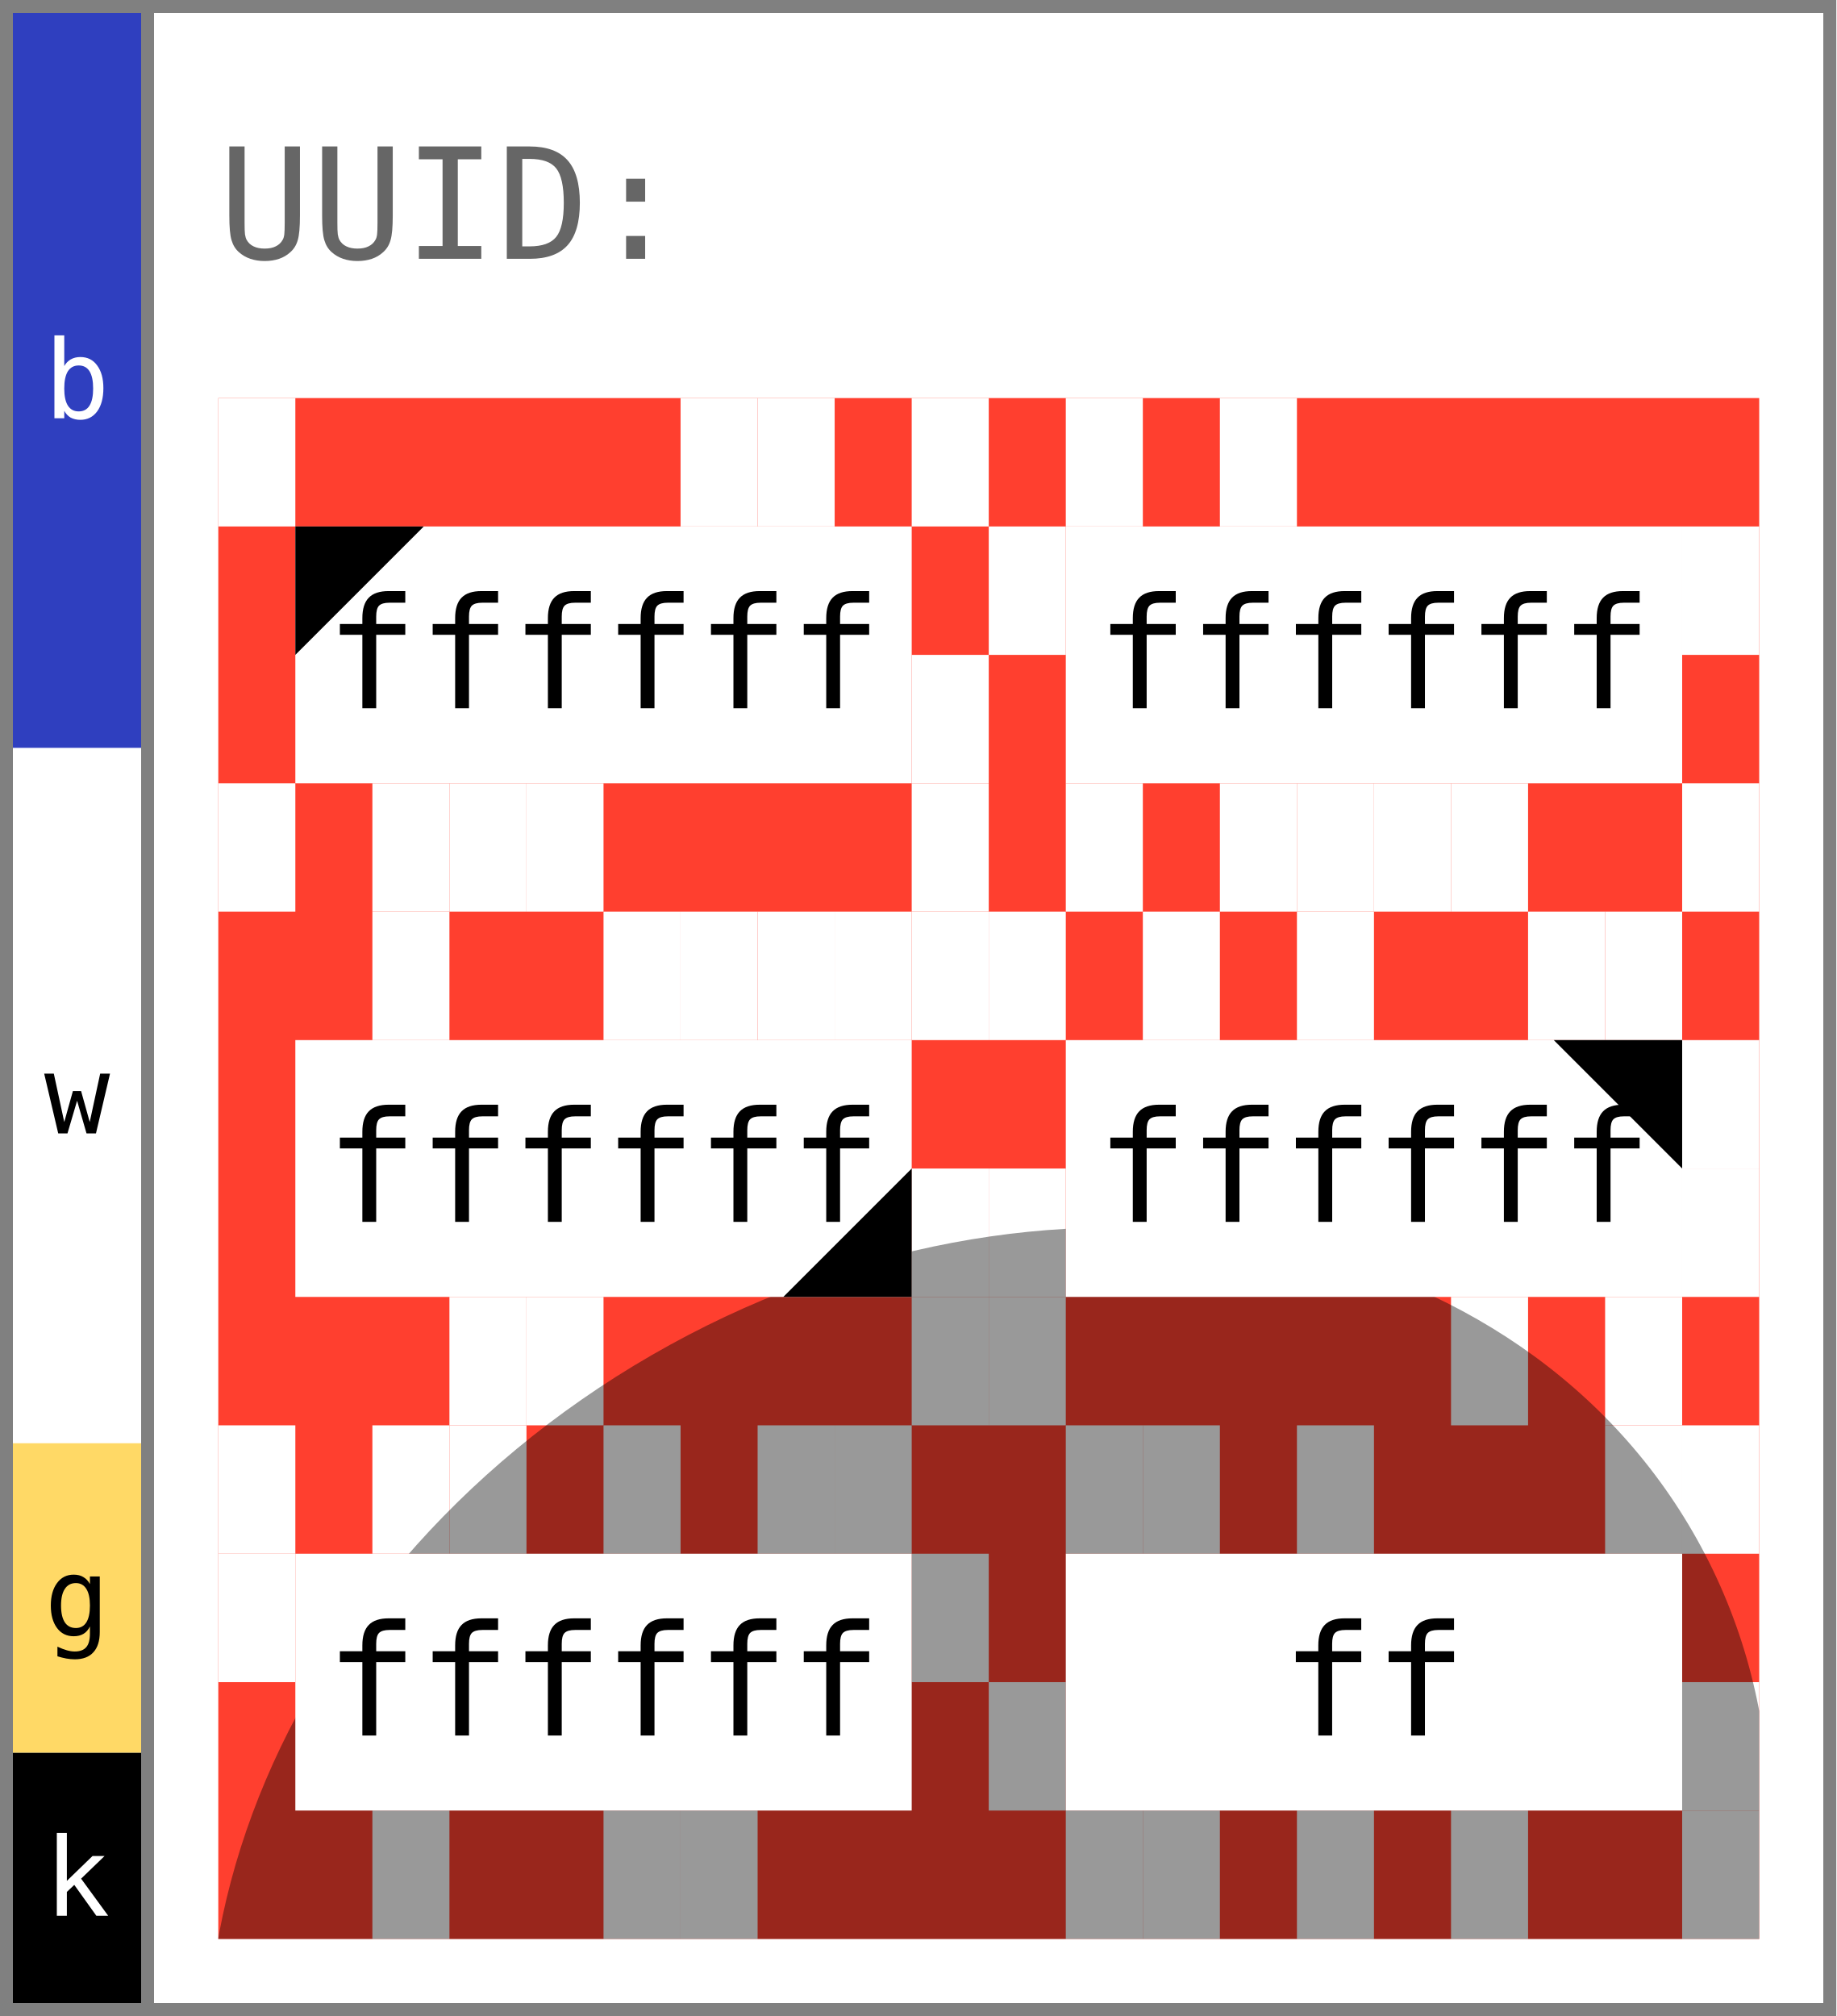
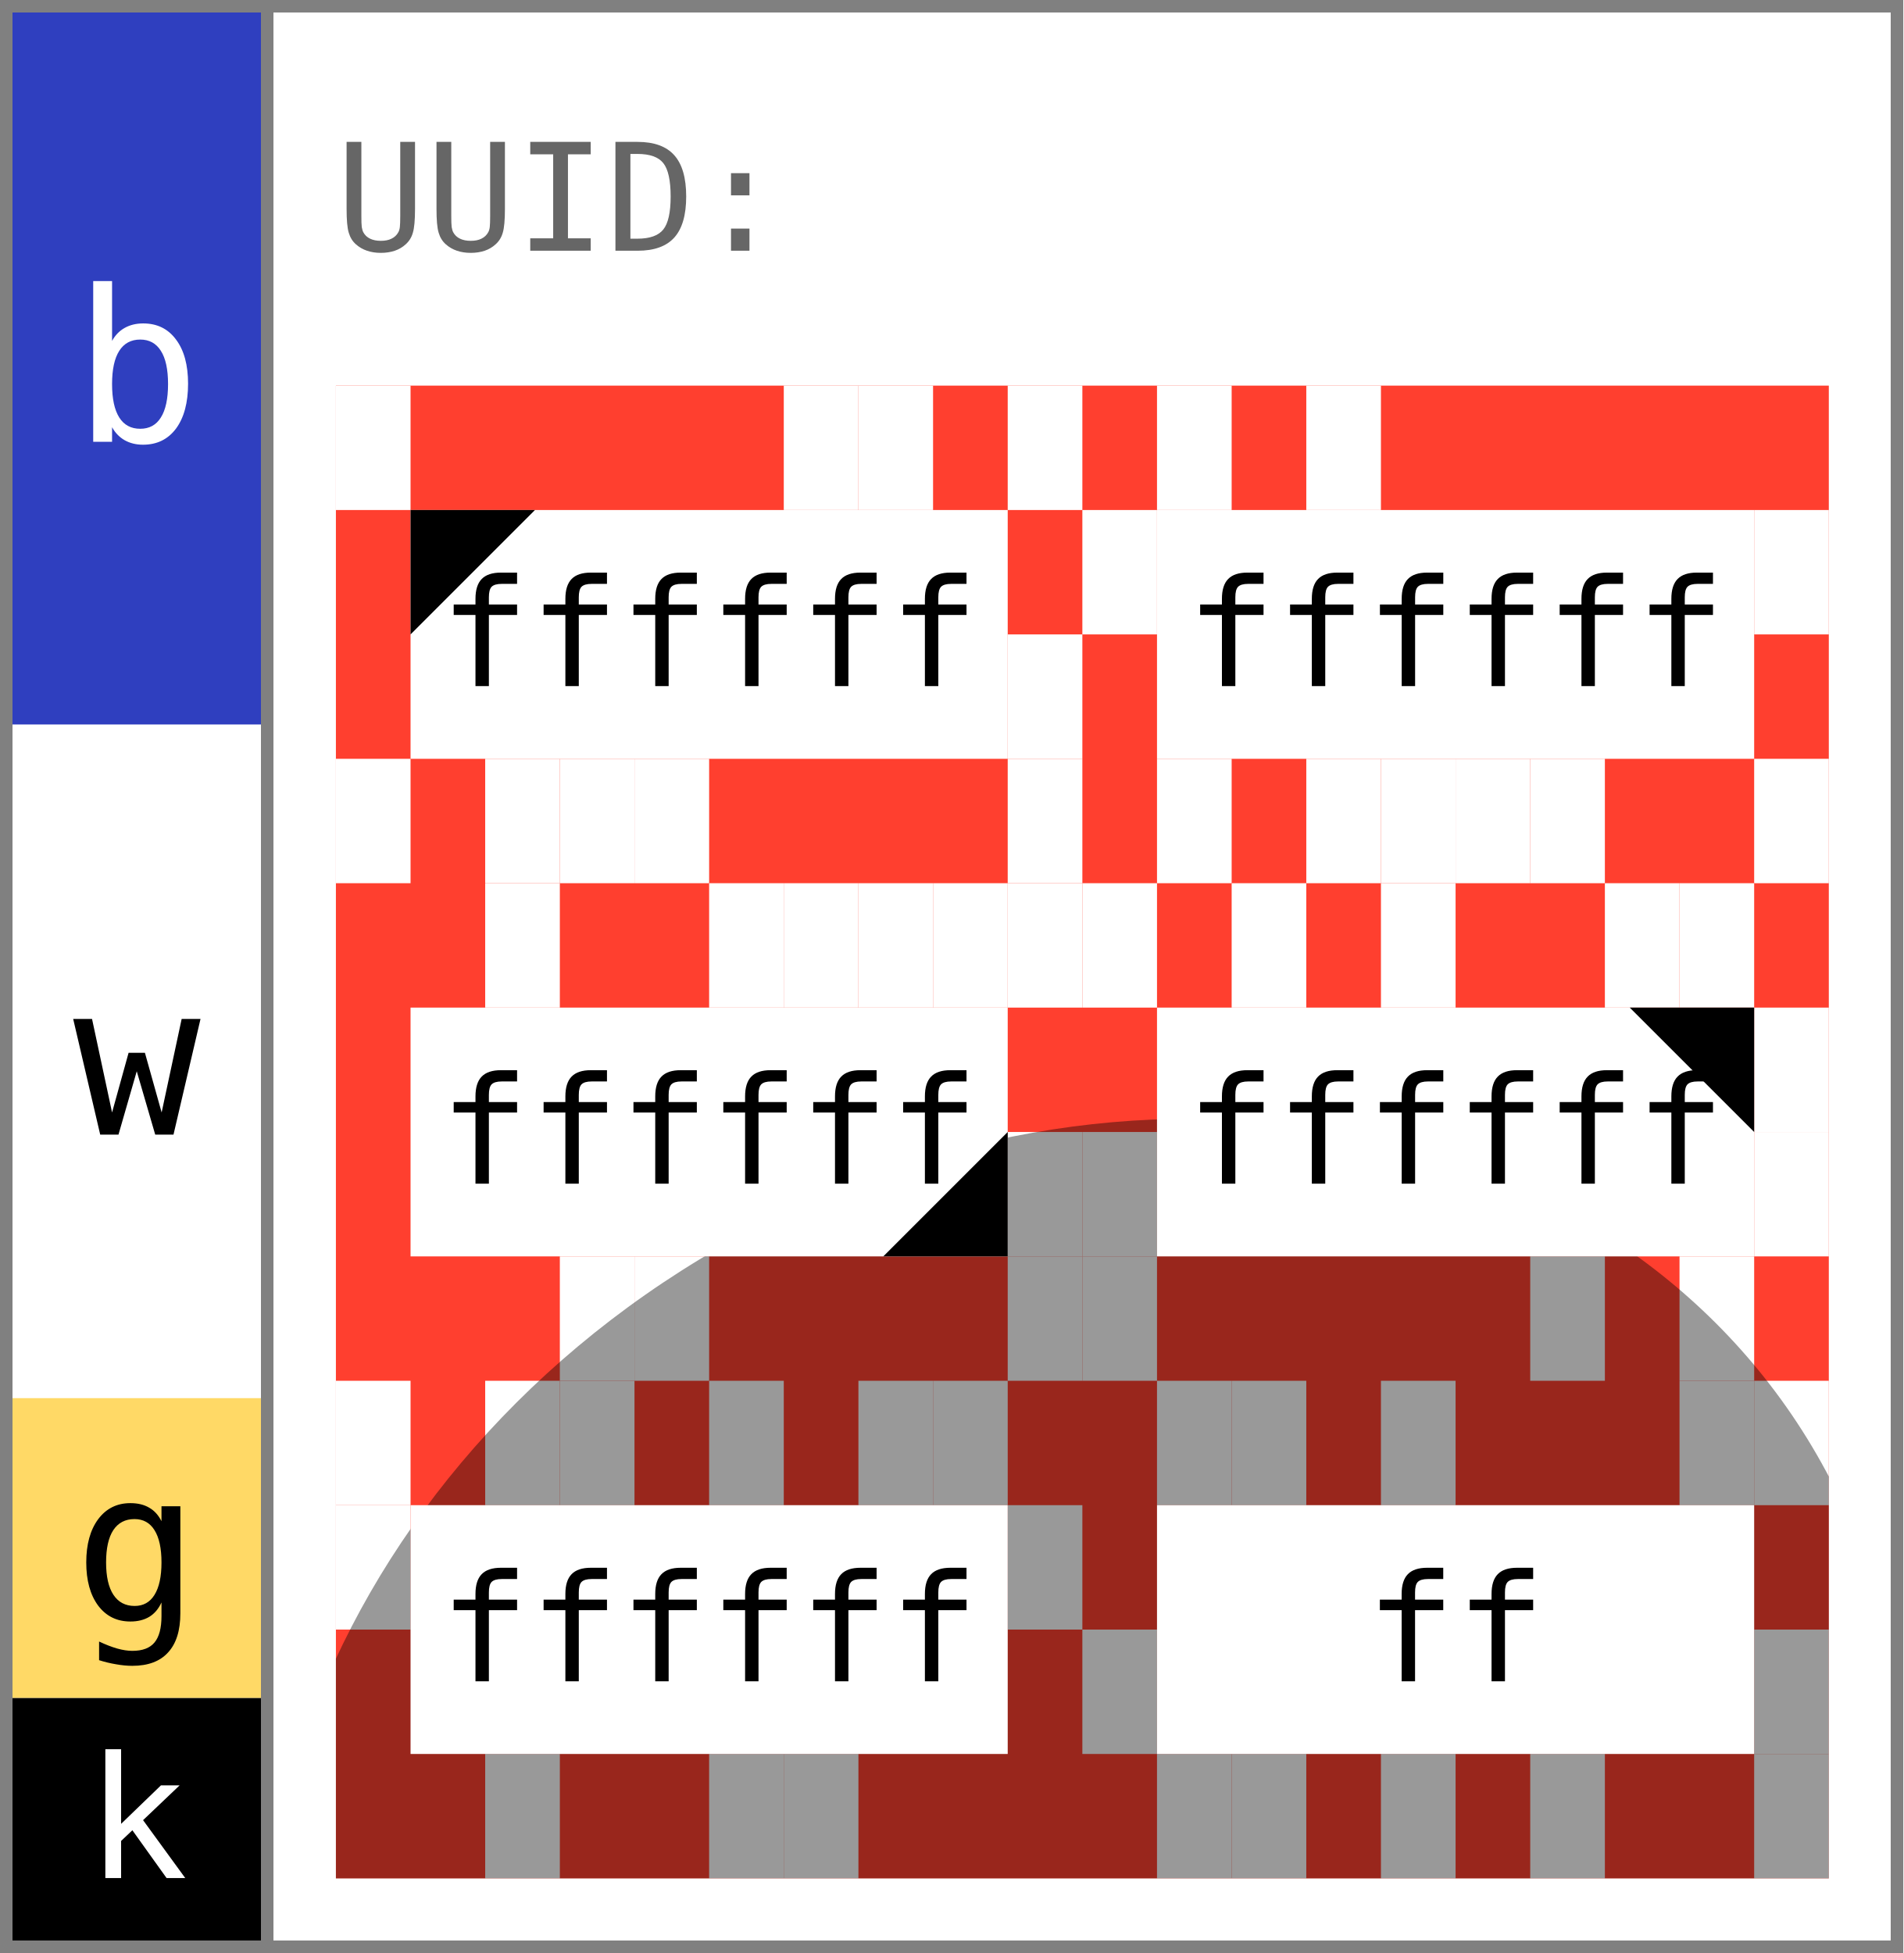
- <svg xmlns="http://www.w3.org/2000/svg" width="143.0" height="157.0" viewBox="0 0 143.0 157.0" data-entviz-version="v5" data-entviz-lib="0.5.0" data-input-bytes="36" data-cols="2" data-rows="3">
+ <svg xmlns="http://www.w3.org/2000/svg" width="153.0" height="157.0" viewBox="0 0 153.0 157.0" data-entviz-version="v6" data-entviz-lib="0.5.0" data-input-bytes="36" data-cols="2" data-rows="3">
  <defs>
    <clipPath id="grid-clip-2e1ac197940a061b-2x3">
-       <rect x="17.0" y="31.0" width="120.0" height="120.0" />
+       <rect x="27.0" y="31.0" width="120.0" height="120.0" />
    </clipPath>
  </defs>
-   <rect x="0" y="0" width="143.0" height="157.0" fill="#ffffff" />
+   <rect x="0" y="0" width="153.0" height="157.0" fill="#ffffff" />
  <g data-channel="grid">
-     <rect x="17.0" y="31.0" width="120.0" height="120.0" fill="#ff3f2f" />
+     <rect x="27.0" y="31.0" width="120.0" height="120.0" fill="#ff3f2f" />
    <g>
-       <rect x="17.0" y="31.0" width="6.0" height="10.0" fill="#ffffff" />
-       <rect x="53.0" y="31.0" width="6.0" height="10.0" fill="#ffffff" />
-       <rect x="59.0" y="31.0" width="6.0" height="10.0" fill="#ffffff" />
-       <rect x="71.0" y="31.0" width="6.0" height="10.0" fill="#ffffff" />
-       <rect x="71.0" y="51.0" width="6.0" height="10.0" fill="#ffffff" />
-       <rect x="71.0" y="61.0" width="6.0" height="10.0" fill="#ffffff" />
-       <rect x="41.0" y="61.0" width="6.0" height="10.0" fill="#ffffff" />
-       <rect x="35.0" y="61.0" width="6.0" height="10.0" fill="#ffffff" />
-       <rect x="29.0" y="61.0" width="6.0" height="10.0" fill="#ffffff" />
-       <rect x="17.0" y="61.0" width="6.0" height="10.0" fill="#ffffff" />
-       <rect x="83.0" y="31.0" width="6.0" height="10.0" fill="#ffffff" />
-       <rect x="95.0" y="31.0" width="6.0" height="10.0" fill="#ffffff" />
-       <rect x="131.0" y="41.0" width="6.0" height="10.0" fill="#ffffff" />
-       <rect x="131.0" y="61.0" width="6.0" height="10.0" fill="#ffffff" />
-       <rect x="113.0" y="61.0" width="6.0" height="10.0" fill="#ffffff" />
-       <rect x="107.0" y="61.0" width="6.0" height="10.0" fill="#ffffff" />
-       <rect x="101.0" y="61.0" width="6.0" height="10.0" fill="#ffffff" />
-       <rect x="95.0" y="61.0" width="6.0" height="10.0" fill="#ffffff" />
-       <rect x="83.0" y="61.0" width="6.0" height="10.0" fill="#ffffff" />
-       <rect x="77.0" y="41.0" width="6.0" height="10.0" fill="#ffffff" />
-       <rect x="29.0" y="71.0" width="6.0" height="10.0" fill="#ffffff" />
-       <rect x="47.0" y="71.0" width="6.0" height="10.0" fill="#ffffff" />
-       <rect x="53.0" y="71.0" width="6.0" height="10.0" fill="#ffffff" />
-       <rect x="59.0" y="71.0" width="6.0" height="10.0" fill="#ffffff" />
-       <rect x="65.0" y="71.0" width="6.0" height="10.0" fill="#ffffff" />
-       <rect x="71.0" y="71.0" width="6.0" height="10.0" fill="#ffffff" />
-       <rect x="71.0" y="91.0" width="6.0" height="10.0" fill="#ffffff" />
-       <rect x="71.0" y="101.0" width="6.0" height="10.0" fill="#ffffff" />
-       <rect x="41.0" y="101.0" width="6.0" height="10.0" fill="#ffffff" />
-       <rect x="35.0" y="101.0" width="6.0" height="10.0" fill="#ffffff" />
-       <rect x="77.0" y="71.0" width="6.0" height="10.0" fill="#ffffff" />
-       <rect x="89.0" y="71.0" width="6.0" height="10.0" fill="#ffffff" />
-       <rect x="101.0" y="71.0" width="6.0" height="10.0" fill="#ffffff" />
-       <rect x="119.0" y="71.0" width="6.0" height="10.0" fill="#ffffff" />
-       <rect x="125.0" y="71.0" width="6.0" height="10.0" fill="#ffffff" />
-       <rect x="131.0" y="81.0" width="6.0" height="10.0" fill="#ffffff" />
-       <rect x="131.0" y="91.0" width="6.0" height="10.0" fill="#ffffff" />
-       <rect x="125.0" y="101.0" width="6.0" height="10.0" fill="#ffffff" />
-       <rect x="113.0" y="101.0" width="6.0" height="10.0" fill="#ffffff" />
-       <rect x="77.0" y="101.0" width="6.0" height="10.0" fill="#ffffff" />
-       <rect x="77.0" y="91.0" width="6.0" height="10.0" fill="#ffffff" />
-       <rect x="17.0" y="111.0" width="6.0" height="10.0" fill="#ffffff" />
-       <rect x="29.0" y="111.0" width="6.0" height="10.0" fill="#ffffff" />
-       <rect x="35.0" y="111.0" width="6.0" height="10.0" fill="#ffffff" />
-       <rect x="47.0" y="111.0" width="6.0" height="10.0" fill="#ffffff" />
-       <rect x="59.0" y="111.0" width="6.0" height="10.0" fill="#ffffff" />
-       <rect x="65.0" y="111.0" width="6.0" height="10.0" fill="#ffffff" />
-       <rect x="71.0" y="121.0" width="6.0" height="10.0" fill="#ffffff" />
-       <rect x="53.0" y="141.0" width="6.0" height="10.0" fill="#ffffff" />
-       <rect x="47.0" y="141.0" width="6.0" height="10.0" fill="#ffffff" />
-       <rect x="29.0" y="141.0" width="6.0" height="10.0" fill="#ffffff" />
-       <rect x="17.0" y="121.0" width="6.0" height="10.0" fill="#ffffff" />
-       <rect x="83.0" y="111.0" width="6.0" height="10.0" fill="#ffffff" />
-       <rect x="89.0" y="111.0" width="6.0" height="10.0" fill="#ffffff" />
-       <rect x="101.0" y="111.0" width="6.0" height="10.0" fill="#ffffff" />
-       <rect x="125.0" y="111.0" width="6.0" height="10.0" fill="#ffffff" />
-       <rect x="131.0" y="111.0" width="6.0" height="10.0" fill="#ffffff" />
-       <rect x="131.0" y="131.0" width="6.0" height="10.0" fill="#ffffff" />
-       <rect x="131.0" y="141.0" width="6.0" height="10.0" fill="#ffffff" />
-       <rect x="113.0" y="141.0" width="6.0" height="10.0" fill="#ffffff" />
-       <rect x="101.0" y="141.0" width="6.0" height="10.0" fill="#ffffff" />
-       <rect x="89.0" y="141.0" width="6.0" height="10.0" fill="#ffffff" />
-       <rect x="83.0" y="141.0" width="6.0" height="10.0" fill="#ffffff" />
-       <rect x="77.0" y="131.0" width="6.0" height="10.0" fill="#ffffff" />
+       <rect x="27.0" y="31.0" width="6.0" height="10.0" fill="#ffffff" />
+       <rect x="63.0" y="31.0" width="6.0" height="10.0" fill="#ffffff" />
+       <rect x="69.0" y="31.0" width="6.0" height="10.0" fill="#ffffff" />
+       <rect x="81.0" y="31.0" width="6.0" height="10.0" fill="#ffffff" />
+       <rect x="81.0" y="51.0" width="6.0" height="10.0" fill="#ffffff" />
+       <rect x="81.0" y="61.0" width="6.0" height="10.0" fill="#ffffff" />
+       <rect x="51.0" y="61.0" width="6.0" height="10.0" fill="#ffffff" />
+       <rect x="45.0" y="61.0" width="6.0" height="10.0" fill="#ffffff" />
+       <rect x="39.0" y="61.0" width="6.0" height="10.0" fill="#ffffff" />
+       <rect x="27.0" y="61.0" width="6.0" height="10.0" fill="#ffffff" />
+       <rect x="93.0" y="31.0" width="6.0" height="10.0" fill="#ffffff" />
+       <rect x="105.0" y="31.0" width="6.0" height="10.0" fill="#ffffff" />
+       <rect x="141.0" y="41.0" width="6.0" height="10.0" fill="#ffffff" />
+       <rect x="141.0" y="61.0" width="6.0" height="10.0" fill="#ffffff" />
+       <rect x="123.0" y="61.0" width="6.0" height="10.0" fill="#ffffff" />
+       <rect x="117.0" y="61.0" width="6.0" height="10.0" fill="#ffffff" />
+       <rect x="111.0" y="61.0" width="6.0" height="10.0" fill="#ffffff" />
+       <rect x="105.0" y="61.0" width="6.0" height="10.0" fill="#ffffff" />
+       <rect x="93.0" y="61.0" width="6.0" height="10.0" fill="#ffffff" />
+       <rect x="87.0" y="41.0" width="6.0" height="10.0" fill="#ffffff" />
+       <rect x="39.0" y="71.0" width="6.0" height="10.0" fill="#ffffff" />
+       <rect x="57.0" y="71.0" width="6.0" height="10.0" fill="#ffffff" />
+       <rect x="63.0" y="71.0" width="6.0" height="10.0" fill="#ffffff" />
+       <rect x="69.0" y="71.0" width="6.0" height="10.0" fill="#ffffff" />
+       <rect x="75.0" y="71.0" width="6.0" height="10.0" fill="#ffffff" />
+       <rect x="81.0" y="71.0" width="6.0" height="10.0" fill="#ffffff" />
+       <rect x="81.0" y="91.0" width="6.0" height="10.0" fill="#ffffff" />
+       <rect x="81.0" y="101.0" width="6.0" height="10.0" fill="#ffffff" />
+       <rect x="51.0" y="101.0" width="6.0" height="10.0" fill="#ffffff" />
+       <rect x="45.0" y="101.0" width="6.0" height="10.0" fill="#ffffff" />
+       <rect x="87.0" y="71.0" width="6.0" height="10.0" fill="#ffffff" />
+       <rect x="99.0" y="71.0" width="6.0" height="10.0" fill="#ffffff" />
+       <rect x="111.0" y="71.0" width="6.0" height="10.0" fill="#ffffff" />
+       <rect x="129.0" y="71.0" width="6.0" height="10.0" fill="#ffffff" />
+       <rect x="135.0" y="71.0" width="6.0" height="10.0" fill="#ffffff" />
+       <rect x="141.0" y="81.0" width="6.0" height="10.0" fill="#ffffff" />
+       <rect x="141.0" y="91.0" width="6.0" height="10.0" fill="#ffffff" />
+       <rect x="135.0" y="101.0" width="6.0" height="10.0" fill="#ffffff" />
+       <rect x="123.0" y="101.0" width="6.0" height="10.0" fill="#ffffff" />
+       <rect x="87.0" y="101.0" width="6.0" height="10.0" fill="#ffffff" />
+       <rect x="87.0" y="91.0" width="6.0" height="10.0" fill="#ffffff" />
+       <rect x="27.0" y="111.0" width="6.0" height="10.0" fill="#ffffff" />
+       <rect x="39.0" y="111.0" width="6.0" height="10.0" fill="#ffffff" />
+       <rect x="45.0" y="111.0" width="6.0" height="10.0" fill="#ffffff" />
+       <rect x="57.0" y="111.0" width="6.0" height="10.0" fill="#ffffff" />
+       <rect x="69.0" y="111.0" width="6.0" height="10.0" fill="#ffffff" />
+       <rect x="75.0" y="111.0" width="6.0" height="10.0" fill="#ffffff" />
+       <rect x="81.0" y="121.0" width="6.0" height="10.0" fill="#ffffff" />
+       <rect x="63.0" y="141.0" width="6.0" height="10.0" fill="#ffffff" />
+       <rect x="57.0" y="141.0" width="6.0" height="10.0" fill="#ffffff" />
+       <rect x="39.0" y="141.0" width="6.0" height="10.0" fill="#ffffff" />
+       <rect x="27.0" y="121.0" width="6.0" height="10.0" fill="#ffffff" />
+       <rect x="93.0" y="111.0" width="6.0" height="10.0" fill="#ffffff" />
+       <rect x="99.0" y="111.0" width="6.0" height="10.0" fill="#ffffff" />
+       <rect x="111.0" y="111.0" width="6.0" height="10.0" fill="#ffffff" />
+       <rect x="135.0" y="111.0" width="6.0" height="10.0" fill="#ffffff" />
+       <rect x="141.0" y="111.0" width="6.0" height="10.0" fill="#ffffff" />
+       <rect x="141.0" y="131.0" width="6.0" height="10.0" fill="#ffffff" />
+       <rect x="141.0" y="141.0" width="6.0" height="10.0" fill="#ffffff" />
+       <rect x="123.0" y="141.0" width="6.0" height="10.0" fill="#ffffff" />
+       <rect x="111.0" y="141.0" width="6.0" height="10.0" fill="#ffffff" />
+       <rect x="99.0" y="141.0" width="6.0" height="10.0" fill="#ffffff" />
+       <rect x="93.0" y="141.0" width="6.0" height="10.0" fill="#ffffff" />
+       <rect x="87.0" y="131.0" width="6.0" height="10.0" fill="#ffffff" />
    </g>
-     <g clip-path="url(#grid-clip-2e1ac197940a061b-2x3)" data-channel="ellipse" data-ellipse-anchor-x="77.0" data-ellipse-anchor-y="151.0" data-ellipse-rx="52.498447189992426" data-ellipse-ry="63.3312629199899" data-ellipse-rotation-deg="60.0">
-       <ellipse cx="77.0" cy="151.0" rx="52.498" ry="63.331" transform="rotate(60.0 77.0 151.0)" fill="#000000" fill-opacity="0.4" />
+     <g clip-path="url(#grid-clip-2e1ac197940a061b-2x3)" data-channel="ellipse" data-ellipse-anchor-x="87.0" data-ellipse-anchor-y="151.0" data-ellipse-rx="58.495538291394496" data-ellipse-ry="68.15535195419358" data-ellipse-rotation-deg="60.0">
+       <ellipse cx="87.0" cy="151.0" rx="58.496" ry="68.155" transform="rotate(60.0 87.0 151.0)" fill="#000000" fill-opacity="0.4" />
    </g>
    <g>
      <g data-channel="cell" data-cell-index="0" data-cell-row="0" data-cell-col="0" data-cell-quartile="1">
-         <rect x="23.0" y="41.0" width="48.0" height="20.0" fill="#ffffff" />
-         <text x="47.0" y="51.0" fill="#000000" style="font-family: &quot;DejaVu Sans Mono&quot;, &quot;Consolas&quot;, &quot;Menlo&quot;, &quot;Liberation Mono&quot;, monospace; font-size: 12.0px;" text-anchor="middle" dominant-baseline="central">ffffff</text>
-         <polygon points="23.0,41.0 33.0,41.0 23.0,51.0" fill="#000000" />
+         <rect x="33.0" y="41.0" width="48.0" height="20.0" fill="#ffffff" />
+         <text x="57.0" y="51.0" fill="#000000" style="font-family: &quot;JetBrains Mono&quot;, &quot;Menlo&quot;, &quot;Consolas&quot;, &quot;DejaVu Sans Mono&quot;, &quot;Liberation Mono&quot;, &quot;Roboto Mono&quot;, &quot;Noto Sans Mono&quot;, monospace; font-size: 12.0px;" text-anchor="middle" dominant-baseline="central">ffffff</text>
+         <polygon points="33.0,41.0 43.0,41.0 33.0,51.0" fill="#000000" />
      </g>
      <g data-channel="cell" data-cell-index="1" data-cell-row="0" data-cell-col="1">
-         <rect x="83.0" y="41.0" width="48.0" height="20.0" fill="#ffffff" />
-         <text x="107.0" y="51.0" fill="#000000" style="font-family: &quot;DejaVu Sans Mono&quot;, &quot;Consolas&quot;, &quot;Menlo&quot;, &quot;Liberation Mono&quot;, monospace; font-size: 12.0px;" text-anchor="middle" dominant-baseline="central">ffffff</text>
+         <rect x="93.0" y="41.0" width="48.0" height="20.0" fill="#ffffff" />
+         <text x="117.0" y="51.0" fill="#000000" style="font-family: &quot;JetBrains Mono&quot;, &quot;Menlo&quot;, &quot;Consolas&quot;, &quot;DejaVu Sans Mono&quot;, &quot;Liberation Mono&quot;, &quot;Roboto Mono&quot;, &quot;Noto Sans Mono&quot;, monospace; font-size: 12.0px;" text-anchor="middle" dominant-baseline="central">ffffff</text>
      </g>
      <g data-channel="cell" data-cell-index="2" data-cell-row="1" data-cell-col="0" data-cell-quartile="3">
-         <rect x="23.0" y="81.0" width="48.0" height="20.0" fill="#ffffff" />
-         <text x="47.0" y="91.0" fill="#000000" style="font-family: &quot;DejaVu Sans Mono&quot;, &quot;Consolas&quot;, &quot;Menlo&quot;, &quot;Liberation Mono&quot;, monospace; font-size: 12.0px;" text-anchor="middle" dominant-baseline="central">ffffff</text>
-         <polygon points="71.0,101.0 71.0,91.0 61.0,101.0" fill="#000000" />
+         <rect x="33.0" y="81.0" width="48.0" height="20.0" fill="#ffffff" />
+         <text x="57.0" y="91.0" fill="#000000" style="font-family: &quot;JetBrains Mono&quot;, &quot;Menlo&quot;, &quot;Consolas&quot;, &quot;DejaVu Sans Mono&quot;, &quot;Liberation Mono&quot;, &quot;Roboto Mono&quot;, &quot;Noto Sans Mono&quot;, monospace; font-size: 12.0px;" text-anchor="middle" dominant-baseline="central">ffffff</text>
+         <polygon points="81.0,101.0 81.0,91.0 71.0,101.0" fill="#000000" />
      </g>
      <g data-channel="cell" data-cell-index="3" data-cell-row="1" data-cell-col="1" data-cell-quartile="2">
-         <rect x="83.0" y="81.0" width="48.0" height="20.0" fill="#ffffff" />
-         <text x="107.0" y="91.0" fill="#000000" style="font-family: &quot;DejaVu Sans Mono&quot;, &quot;Consolas&quot;, &quot;Menlo&quot;, &quot;Liberation Mono&quot;, monospace; font-size: 12.0px;" text-anchor="middle" dominant-baseline="central">ffffff</text>
-         <polygon points="131.0,81.0 121.0,81.0 131.0,91.0" fill="#000000" />
+         <rect x="93.0" y="81.0" width="48.0" height="20.0" fill="#ffffff" />
+         <text x="117.0" y="91.0" fill="#000000" style="font-family: &quot;JetBrains Mono&quot;, &quot;Menlo&quot;, &quot;Consolas&quot;, &quot;DejaVu Sans Mono&quot;, &quot;Liberation Mono&quot;, &quot;Roboto Mono&quot;, &quot;Noto Sans Mono&quot;, monospace; font-size: 12.0px;" text-anchor="middle" dominant-baseline="central">ffffff</text>
+         <polygon points="141.0,81.0 131.0,81.0 141.0,91.0" fill="#000000" />
      </g>
      <g data-channel="cell" data-cell-index="4" data-cell-row="2" data-cell-col="0">
-         <rect x="23.0" y="121.0" width="48.0" height="20.0" fill="#ffffff" />
-         <text x="47.0" y="131.0" fill="#000000" style="font-family: &quot;DejaVu Sans Mono&quot;, &quot;Consolas&quot;, &quot;Menlo&quot;, &quot;Liberation Mono&quot;, monospace; font-size: 12.0px;" text-anchor="middle" dominant-baseline="central">ffffff</text>
+         <rect x="33.0" y="121.0" width="48.0" height="20.0" fill="#ffffff" />
+         <text x="57.0" y="131.0" fill="#000000" style="font-family: &quot;JetBrains Mono&quot;, &quot;Menlo&quot;, &quot;Consolas&quot;, &quot;DejaVu Sans Mono&quot;, &quot;Liberation Mono&quot;, &quot;Roboto Mono&quot;, &quot;Noto Sans Mono&quot;, monospace; font-size: 12.0px;" text-anchor="middle" dominant-baseline="central">ffffff</text>
      </g>
      <g data-channel="cell" data-cell-index="5" data-cell-row="2" data-cell-col="1">
-         <rect x="83.0" y="121.0" width="48.0" height="20.0" fill="#ffffff" />
-         <text x="107.0" y="131.0" fill="#000000" style="font-family: &quot;DejaVu Sans Mono&quot;, &quot;Consolas&quot;, &quot;Menlo&quot;, &quot;Liberation Mono&quot;, monospace; font-size: 12.0px;" text-anchor="middle" dominant-baseline="central">ff</text>
+         <rect x="93.0" y="121.0" width="48.0" height="20.0" fill="#ffffff" />
+         <text x="117.0" y="131.0" fill="#000000" style="font-family: &quot;JetBrains Mono&quot;, &quot;Menlo&quot;, &quot;Consolas&quot;, &quot;DejaVu Sans Mono&quot;, &quot;Liberation Mono&quot;, &quot;Roboto Mono&quot;, &quot;Noto Sans Mono&quot;, monospace; font-size: 12.0px;" text-anchor="middle" dominant-baseline="central">ff</text>
      </g>
    </g>
  </g>
  <g data-channel="color-bar">
    <g data-color-bar-rank="0" data-color-bar-band="B">
-       <rect x="1" y="1" width="10.0" height="57.255" fill="#2f3fbf" />
-       <text x="6.0" y="29.627" fill="#ffffff" style="font-family: &quot;DejaVu Sans Mono&quot;, &quot;Consolas&quot;, &quot;Menlo&quot;, &quot;Liberation Mono&quot;, monospace; font-size: 8.5px;" text-anchor="middle" dominant-baseline="central" data-color-bar-letter="true">b</text>
+       <rect x="1" y="1" width="20.0" height="57.255" fill="#2f3fbf" />
+       <text x="11.0" y="29.627" fill="#ffffff" style="font-family: &quot;JetBrains Mono&quot;, &quot;Menlo&quot;, &quot;Consolas&quot;, &quot;DejaVu Sans Mono&quot;, &quot;Liberation Mono&quot;, &quot;Roboto Mono&quot;, &quot;Noto Sans Mono&quot;, monospace; font-size: 17.0px;" text-anchor="middle" dominant-baseline="central" data-color-bar-letter="true">b</text>
    </g>
    <g data-color-bar-rank="1" data-color-bar-band="W">
-       <rect x="1" y="58.255" width="10.0" height="54.14" fill="#ffffff" />
-       <text x="6.0" y="85.325" fill="#000000" style="font-family: &quot;DejaVu Sans Mono&quot;, &quot;Consolas&quot;, &quot;Menlo&quot;, &quot;Liberation Mono&quot;, monospace; font-size: 8.5px;" text-anchor="middle" dominant-baseline="central" data-color-bar-letter="true">w</text>
+       <rect x="1" y="58.255" width="20.0" height="54.14" fill="#ffffff" />
+       <text x="11.0" y="85.325" fill="#000000" style="font-family: &quot;JetBrains Mono&quot;, &quot;Menlo&quot;, &quot;Consolas&quot;, &quot;DejaVu Sans Mono&quot;, &quot;Liberation Mono&quot;, &quot;Roboto Mono&quot;, &quot;Noto Sans Mono&quot;, monospace; font-size: 17.0px;" text-anchor="middle" dominant-baseline="central" data-color-bar-letter="true">w</text>
    </g>
    <g data-color-bar-rank="2" data-color-bar-band="G">
-       <rect x="1" y="112.395" width="10.0" height="24.11" fill="#ffd966" />
-       <text x="6.0" y="124.45" fill="#000000" style="font-family: &quot;DejaVu Sans Mono&quot;, &quot;Consolas&quot;, &quot;Menlo&quot;, &quot;Liberation Mono&quot;, monospace; font-size: 8.5px;" text-anchor="middle" dominant-baseline="central" data-color-bar-letter="true">g</text>
+       <rect x="1" y="112.395" width="20.0" height="24.11" fill="#ffd966" />
+       <text x="11.0" y="124.45" fill="#000000" style="font-family: &quot;JetBrains Mono&quot;, &quot;Menlo&quot;, &quot;Consolas&quot;, &quot;DejaVu Sans Mono&quot;, &quot;Liberation Mono&quot;, &quot;Roboto Mono&quot;, &quot;Noto Sans Mono&quot;, monospace; font-size: 16.877px;" text-anchor="middle" dominant-baseline="central" data-color-bar-letter="true">g</text>
    </g>
    <g data-color-bar-rank="3" data-color-bar-band="K">
-       <rect x="1" y="136.505" width="10.0" height="19.495" fill="#000000" />
-       <text x="6.0" y="146.252" fill="#ffffff" style="font-family: &quot;DejaVu Sans Mono&quot;, &quot;Consolas&quot;, &quot;Menlo&quot;, &quot;Liberation Mono&quot;, monospace; font-size: 8.5px;" text-anchor="middle" dominant-baseline="central" data-color-bar-letter="true">k</text>
+       <rect x="1" y="136.505" width="20.0" height="19.495" fill="#000000" />
+       <text x="11.0" y="146.252" fill="#ffffff" style="font-family: &quot;JetBrains Mono&quot;, &quot;Menlo&quot;, &quot;Consolas&quot;, &quot;DejaVu Sans Mono&quot;, &quot;Liberation Mono&quot;, &quot;Roboto Mono&quot;, &quot;Noto Sans Mono&quot;, monospace; font-size: 13.647px;" text-anchor="middle" dominant-baseline="central" data-color-bar-letter="true">k</text>
    </g>
  </g>
  <g data-channel="label-top">
-     <text x="17.0" y="16.0" fill="#666666" style="font-family: &quot;DejaVu Sans Mono&quot;, &quot;Consolas&quot;, &quot;Menlo&quot;, &quot;Liberation Mono&quot;, monospace; font-size: 12.0px;" dominant-baseline="central">UUID:</text>
+     <text x="27.0" y="16.0" fill="#666666" style="font-family: &quot;JetBrains Mono&quot;, &quot;Menlo&quot;, &quot;Consolas&quot;, &quot;DejaVu Sans Mono&quot;, &quot;Liberation Mono&quot;, &quot;Roboto Mono&quot;, &quot;Noto Sans Mono&quot;, monospace; font-size: 12.0px;" dominant-baseline="central">UUID:</text>
  </g>
-   <line x1="0" y1="0.5" x2="143.0" y2="0.5" stroke="#808080" stroke-width="1" shape-rendering="crispEdges" />
-   <line x1="142.5" y1="0" x2="142.5" y2="157.0" stroke="#808080" stroke-width="1" shape-rendering="crispEdges" />
-   <line x1="0" y1="156.5" x2="143.0" y2="156.5" stroke="#808080" stroke-width="1" shape-rendering="crispEdges" />
+   <line x1="0" y1="0.5" x2="153.0" y2="0.5" stroke="#808080" stroke-width="1" shape-rendering="crispEdges" />
+   <line x1="152.5" y1="0" x2="152.5" y2="157.0" stroke="#808080" stroke-width="1" shape-rendering="crispEdges" />
+   <line x1="0" y1="156.5" x2="153.0" y2="156.5" stroke="#808080" stroke-width="1" shape-rendering="crispEdges" />
  <line x1="0.5" y1="0" x2="0.5" y2="157.0" stroke="#808080" stroke-width="1" shape-rendering="crispEdges" />
-   <line x1="11.5" y1="0" x2="11.5" y2="157.0" stroke="#808080" stroke-width="1" shape-rendering="crispEdges" />
+   <line x1="21.5" y1="0" x2="21.5" y2="157.0" stroke="#808080" stroke-width="1" shape-rendering="crispEdges" />
</svg>
